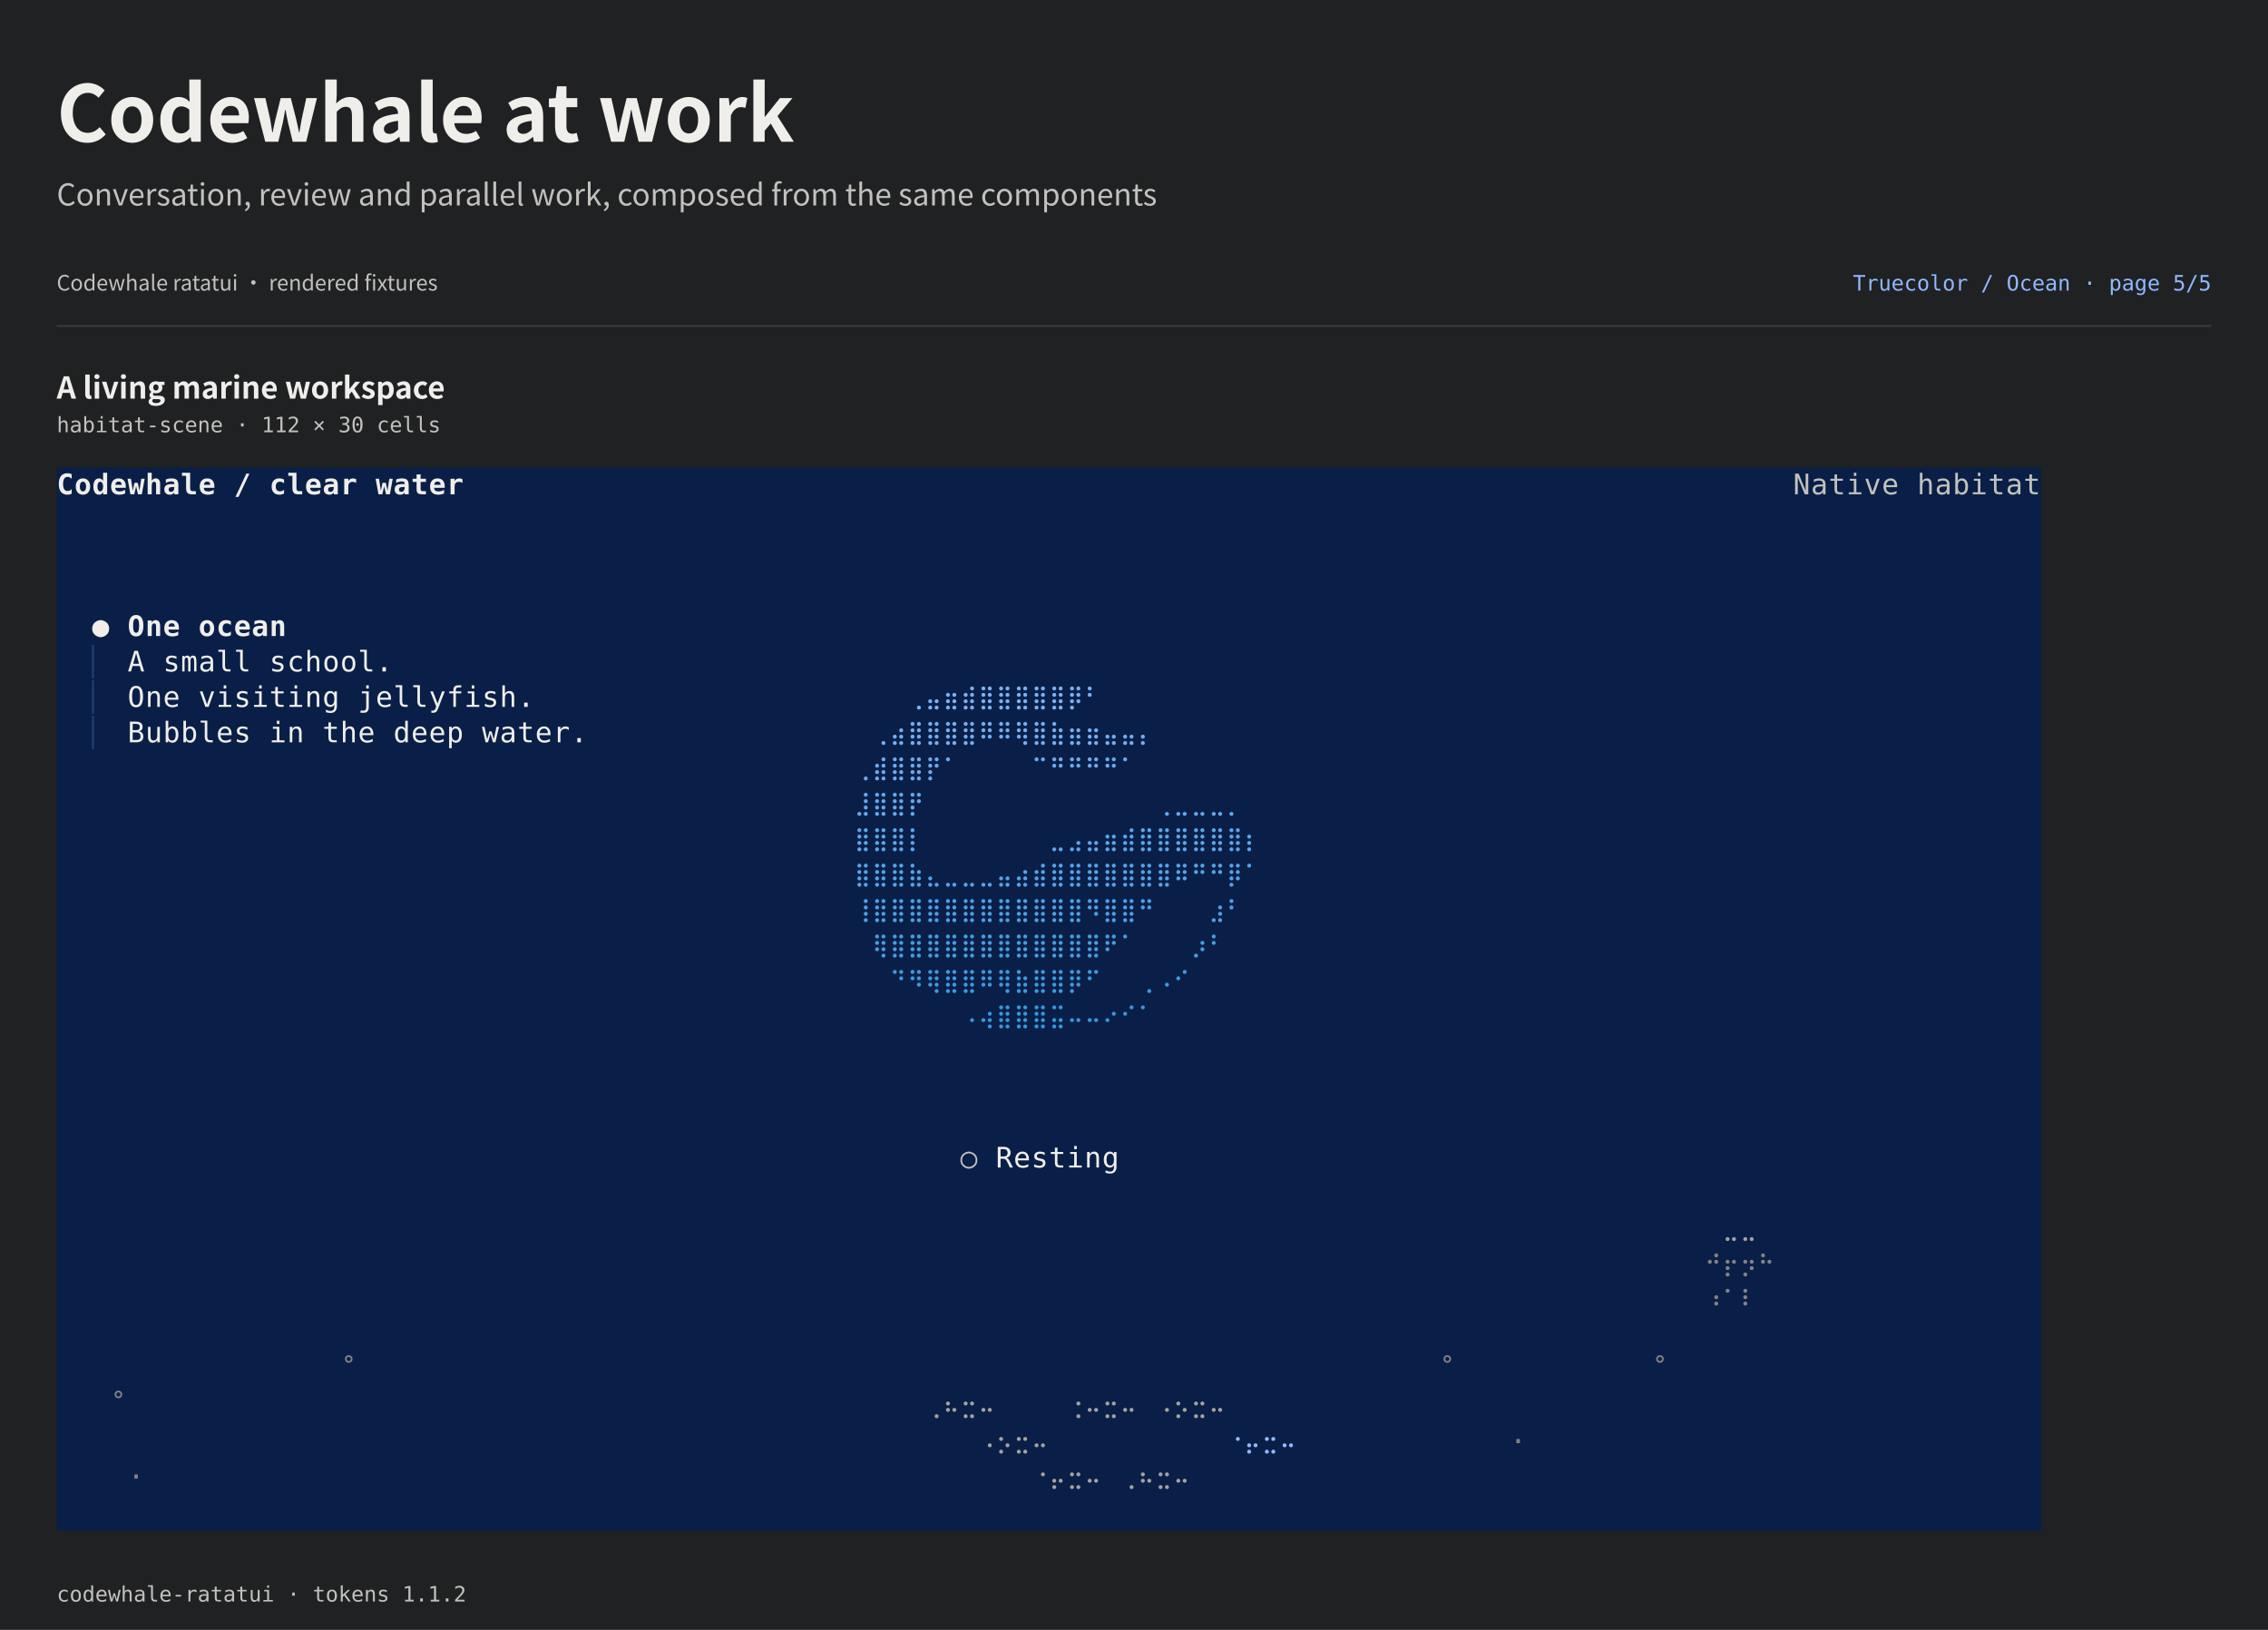
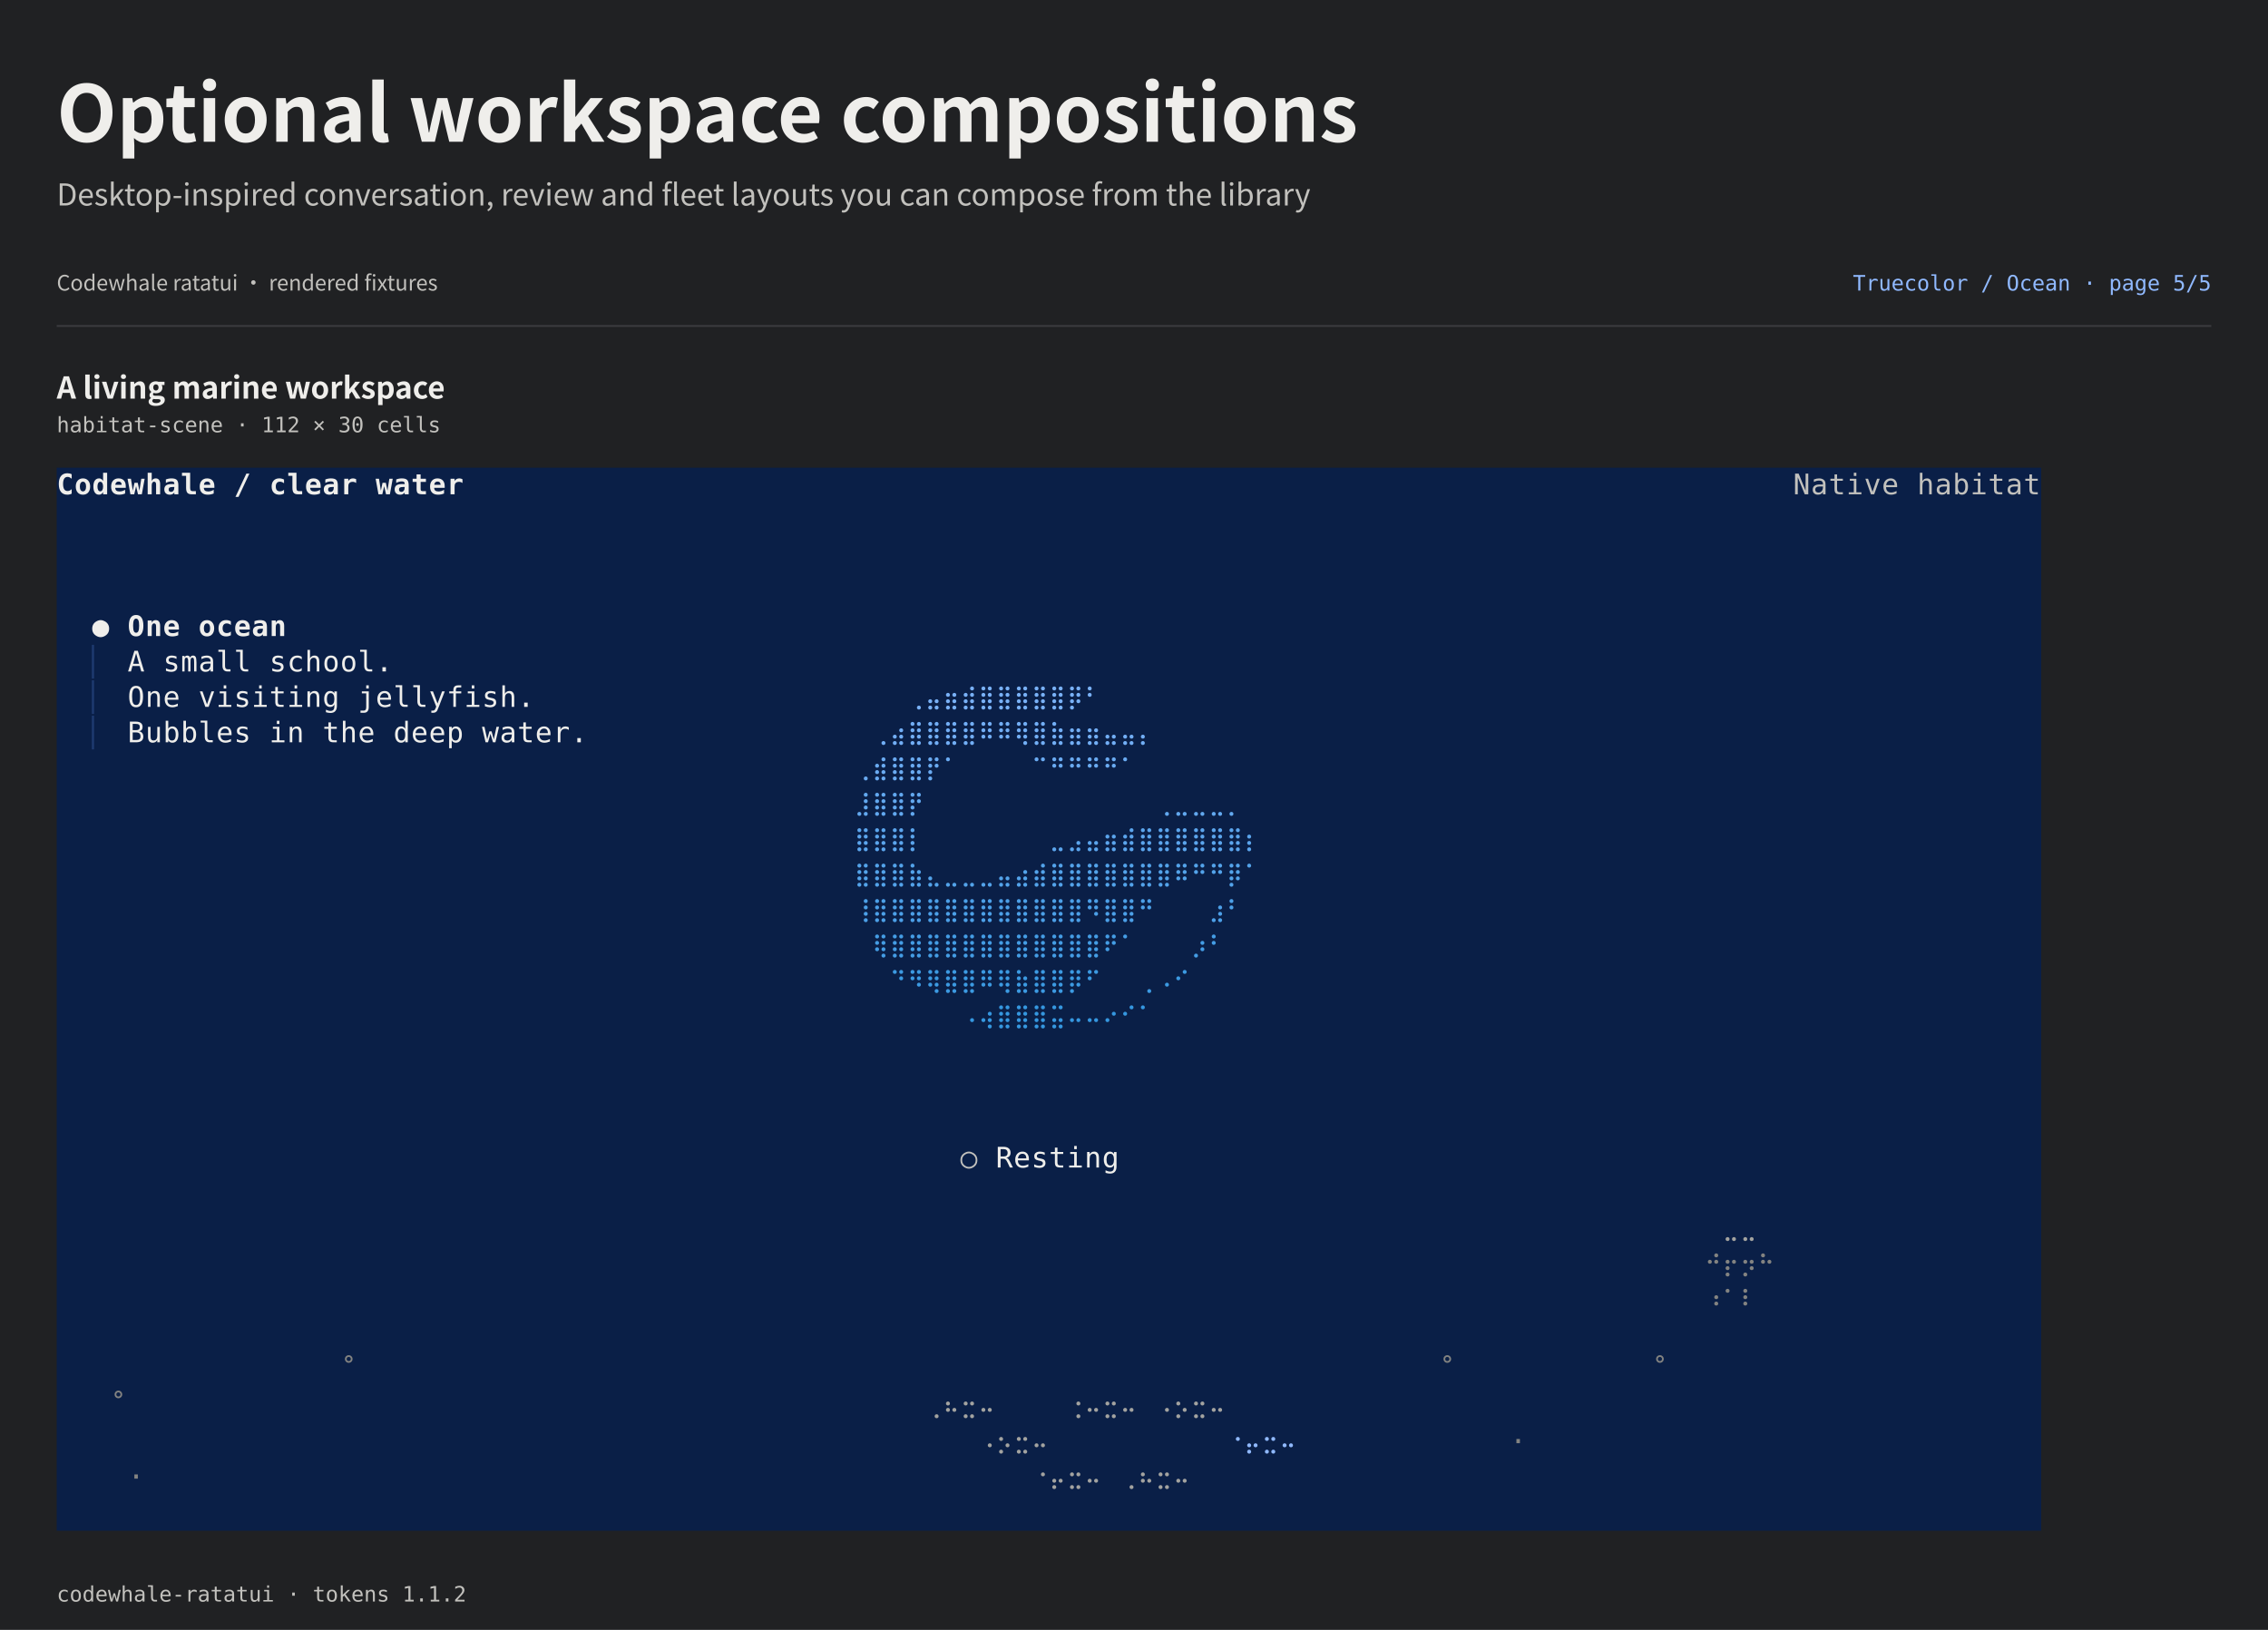
<svg xmlns="http://www.w3.org/2000/svg" width="1280" height="920" viewBox="0 0 1280 920" role="img" aria-labelledby="title desc">
  <rect width="100%" height="100%" fill="#202123" />
-   <text x="32" y="80" fill="#efeeeb" font-family="'Shannon Sans','PingFang SC','Hiragino Sans GB','Microsoft YaHei UI','Microsoft YaHei','Noto Sans CJK SC','Noto Sans SC','Source Han Sans SC',-apple-system,BlinkMacSystemFont,'Segoe UI',sans-serif" font-size="44" font-weight="600">Codewhale at work</text>
-   <text x="32" y="116" fill="#c2c1bd" font-family="'Shannon Sans','PingFang SC','Hiragino Sans GB','Microsoft YaHei UI','Microsoft YaHei','Noto Sans CJK SC','Noto Sans SC','Source Han Sans SC',-apple-system,BlinkMacSystemFont,'Segoe UI',sans-serif" font-size="17">Conversation, review and parallel work, composed from the same components</text>
+   <text x="32" y="80" fill="#efeeeb" font-family="'Shannon Sans','PingFang SC','Hiragino Sans GB','Microsoft YaHei UI','Microsoft YaHei','Noto Sans CJK SC','Noto Sans SC','Source Han Sans SC',-apple-system,BlinkMacSystemFont,'Segoe UI',sans-serif" font-size="44" font-weight="600">Optional workspace compositions</text>
+   <text x="32" y="116" fill="#c2c1bd" font-family="'Shannon Sans','PingFang SC','Hiragino Sans GB','Microsoft YaHei UI','Microsoft YaHei','Noto Sans CJK SC','Noto Sans SC','Source Han Sans SC',-apple-system,BlinkMacSystemFont,'Segoe UI',sans-serif" font-size="17">Desktop-inspired conversation, review and fleet layouts you can compose from the library</text>
  <text x="32" y="164" fill="#c2c1bd" font-family="'Shannon Sans','PingFang SC','Hiragino Sans GB','Microsoft YaHei UI','Microsoft YaHei','Noto Sans CJK SC','Noto Sans SC','Source Han Sans SC',-apple-system,BlinkMacSystemFont,'Segoe UI',sans-serif" font-size="12">Codewhale ratatui · rendered fixtures</text>
  <text x="1248" y="164" fill="#90b9ff" font-family="'DejaVu Sans Mono','Cascadia Mono','SFMono-Regular',Consolas,'Liberation Mono',monospace" font-size="12" text-anchor="end">Truecolor / Ocean · page 5/5</text>
  <path d="M32 184H1248" stroke="#3b3c3f" stroke-width="1" />
  <text x="32" y="904" fill="#c2c1bd" font-family="'DejaVu Sans Mono','Cascadia Mono','SFMono-Regular',Consolas,'Liberation Mono',monospace" font-size="12">codewhale-ratatui · tokens 1.1.2</text>
  <g data-entry="habitat-scene">
    <text x="32" y="225" fill="#efeeeb" font-family="'Shannon Sans','PingFang SC','Hiragino Sans GB','Microsoft YaHei UI','Microsoft YaHei','Noto Sans CJK SC','Noto Sans SC','Source Han Sans SC',-apple-system,BlinkMacSystemFont,'Segoe UI',sans-serif" font-size="17" font-weight="600">A living marine workspace</text>
    <text x="32" y="244" fill="#c2c1bd" font-family="'DejaVu Sans Mono','Cascadia Mono','SFMono-Regular',Consolas,'Liberation Mono',monospace" font-size="12">habitat-scene  ·  112 × 30 cells</text>
    <svg width="1120" height="600" viewBox="0 0 1120 600" role="img" x="32" y="264">
      <rect width="100%" height="100%" fill="#0a1f47" />
      <g font-family="'DejaVu Sans Mono','Cascadia Mono','SFMono-Regular',Consolas,'Liberation Mono',monospace" font-size="16" xml:space="preserve">
        <text x="0" y="15" fill="#efeeeb" textLength="10" lengthAdjust="spacingAndGlyphs" font-weight="700">C</text>
        <text x="10" y="15" fill="#efeeeb" textLength="10" lengthAdjust="spacingAndGlyphs" font-weight="700">o</text>
        <text x="20" y="15" fill="#efeeeb" textLength="10" lengthAdjust="spacingAndGlyphs" font-weight="700">d</text>
        <text x="30" y="15" fill="#efeeeb" textLength="10" lengthAdjust="spacingAndGlyphs" font-weight="700">e</text>
        <text x="40" y="15" fill="#efeeeb" textLength="10" lengthAdjust="spacingAndGlyphs" font-weight="700">w</text>
        <text x="50" y="15" fill="#efeeeb" textLength="10" lengthAdjust="spacingAndGlyphs" font-weight="700">h</text>
        <text x="60" y="15" fill="#efeeeb" textLength="10" lengthAdjust="spacingAndGlyphs" font-weight="700">a</text>
        <text x="70" y="15" fill="#efeeeb" textLength="10" lengthAdjust="spacingAndGlyphs" font-weight="700">l</text>
        <text x="80" y="15" fill="#efeeeb" textLength="10" lengthAdjust="spacingAndGlyphs" font-weight="700">e</text>
        <text x="100" y="15" fill="#efeeeb" textLength="10" lengthAdjust="spacingAndGlyphs" font-weight="700">/</text>
        <text x="120" y="15" fill="#efeeeb" textLength="10" lengthAdjust="spacingAndGlyphs" font-weight="700">c</text>
        <text x="130" y="15" fill="#efeeeb" textLength="10" lengthAdjust="spacingAndGlyphs" font-weight="700">l</text>
        <text x="140" y="15" fill="#efeeeb" textLength="10" lengthAdjust="spacingAndGlyphs" font-weight="700">e</text>
        <text x="150" y="15" fill="#efeeeb" textLength="10" lengthAdjust="spacingAndGlyphs" font-weight="700">a</text>
        <text x="160" y="15" fill="#efeeeb" textLength="10" lengthAdjust="spacingAndGlyphs" font-weight="700">r</text>
        <text x="180" y="15" fill="#efeeeb" textLength="10" lengthAdjust="spacingAndGlyphs" font-weight="700">w</text>
        <text x="190" y="15" fill="#efeeeb" textLength="10" lengthAdjust="spacingAndGlyphs" font-weight="700">a</text>
        <text x="200" y="15" fill="#efeeeb" textLength="10" lengthAdjust="spacingAndGlyphs" font-weight="700">t</text>
        <text x="210" y="15" fill="#efeeeb" textLength="10" lengthAdjust="spacingAndGlyphs" font-weight="700">e</text>
        <text x="220" y="15" fill="#efeeeb" textLength="10" lengthAdjust="spacingAndGlyphs" font-weight="700">r</text>
        <text x="980" y="15" fill="#c2c1bd" textLength="10" lengthAdjust="spacingAndGlyphs">N</text>
        <text x="990" y="15" fill="#c2c1bd" textLength="10" lengthAdjust="spacingAndGlyphs">a</text>
        <text x="1000" y="15" fill="#c2c1bd" textLength="10" lengthAdjust="spacingAndGlyphs">t</text>
        <text x="1010" y="15" fill="#c2c1bd" textLength="10" lengthAdjust="spacingAndGlyphs">i</text>
        <text x="1020" y="15" fill="#c2c1bd" textLength="10" lengthAdjust="spacingAndGlyphs">v</text>
        <text x="1030" y="15" fill="#c2c1bd" textLength="10" lengthAdjust="spacingAndGlyphs">e</text>
        <text x="1050" y="15" fill="#c2c1bd" textLength="10" lengthAdjust="spacingAndGlyphs">h</text>
        <text x="1060" y="15" fill="#c2c1bd" textLength="10" lengthAdjust="spacingAndGlyphs">a</text>
        <text x="1070" y="15" fill="#c2c1bd" textLength="10" lengthAdjust="spacingAndGlyphs">b</text>
        <text x="1080" y="15" fill="#c2c1bd" textLength="10" lengthAdjust="spacingAndGlyphs">i</text>
        <text x="1090" y="15" fill="#c2c1bd" textLength="10" lengthAdjust="spacingAndGlyphs">t</text>
        <text x="1100" y="15" fill="#c2c1bd" textLength="10" lengthAdjust="spacingAndGlyphs">a</text>
        <text x="1110" y="15" fill="#c2c1bd" textLength="10" lengthAdjust="spacingAndGlyphs">t</text>
        <text x="20" y="95" fill="#efeeeb" textLength="10" lengthAdjust="spacingAndGlyphs">●</text>
        <text x="40" y="95" fill="#efeeeb" textLength="10" lengthAdjust="spacingAndGlyphs" font-weight="700">O</text>
        <text x="50" y="95" fill="#efeeeb" textLength="10" lengthAdjust="spacingAndGlyphs" font-weight="700">n</text>
        <text x="60" y="95" fill="#efeeeb" textLength="10" lengthAdjust="spacingAndGlyphs" font-weight="700">e</text>
        <text x="80" y="95" fill="#efeeeb" textLength="10" lengthAdjust="spacingAndGlyphs" font-weight="700">o</text>
        <text x="90" y="95" fill="#efeeeb" textLength="10" lengthAdjust="spacingAndGlyphs" font-weight="700">c</text>
        <text x="100" y="95" fill="#efeeeb" textLength="10" lengthAdjust="spacingAndGlyphs" font-weight="700">e</text>
        <text x="110" y="95" fill="#efeeeb" textLength="10" lengthAdjust="spacingAndGlyphs" font-weight="700">a</text>
        <text x="120" y="95" fill="#efeeeb" textLength="10" lengthAdjust="spacingAndGlyphs" font-weight="700">n</text>
        <text x="20" y="115" fill="#1e3a70" textLength="10" lengthAdjust="spacingAndGlyphs">▏</text>
        <text x="40" y="115" fill="#efeeeb" textLength="10" lengthAdjust="spacingAndGlyphs">A</text>
        <text x="60" y="115" fill="#efeeeb" textLength="10" lengthAdjust="spacingAndGlyphs">s</text>
        <text x="70" y="115" fill="#efeeeb" textLength="10" lengthAdjust="spacingAndGlyphs">m</text>
        <text x="80" y="115" fill="#efeeeb" textLength="10" lengthAdjust="spacingAndGlyphs">a</text>
        <text x="90" y="115" fill="#efeeeb" textLength="10" lengthAdjust="spacingAndGlyphs">l</text>
        <text x="100" y="115" fill="#efeeeb" textLength="10" lengthAdjust="spacingAndGlyphs">l</text>
        <text x="120" y="115" fill="#efeeeb" textLength="10" lengthAdjust="spacingAndGlyphs">s</text>
        <text x="130" y="115" fill="#efeeeb" textLength="10" lengthAdjust="spacingAndGlyphs">c</text>
        <text x="140" y="115" fill="#efeeeb" textLength="10" lengthAdjust="spacingAndGlyphs">h</text>
        <text x="150" y="115" fill="#efeeeb" textLength="10" lengthAdjust="spacingAndGlyphs">o</text>
        <text x="160" y="115" fill="#efeeeb" textLength="10" lengthAdjust="spacingAndGlyphs">o</text>
        <text x="170" y="115" fill="#efeeeb" textLength="10" lengthAdjust="spacingAndGlyphs">l</text>
        <text x="180" y="115" fill="#efeeeb" textLength="10" lengthAdjust="spacingAndGlyphs">.</text>
        <text x="20" y="135" fill="#1e3a70" textLength="10" lengthAdjust="spacingAndGlyphs">▏</text>
        <text x="40" y="135" fill="#efeeeb" textLength="10" lengthAdjust="spacingAndGlyphs">O</text>
        <text x="50" y="135" fill="#efeeeb" textLength="10" lengthAdjust="spacingAndGlyphs">n</text>
        <text x="60" y="135" fill="#efeeeb" textLength="10" lengthAdjust="spacingAndGlyphs">e</text>
        <text x="80" y="135" fill="#efeeeb" textLength="10" lengthAdjust="spacingAndGlyphs">v</text>
        <text x="90" y="135" fill="#efeeeb" textLength="10" lengthAdjust="spacingAndGlyphs">i</text>
        <text x="100" y="135" fill="#efeeeb" textLength="10" lengthAdjust="spacingAndGlyphs">s</text>
        <text x="110" y="135" fill="#efeeeb" textLength="10" lengthAdjust="spacingAndGlyphs">i</text>
        <text x="120" y="135" fill="#efeeeb" textLength="10" lengthAdjust="spacingAndGlyphs">t</text>
        <text x="130" y="135" fill="#efeeeb" textLength="10" lengthAdjust="spacingAndGlyphs">i</text>
        <text x="140" y="135" fill="#efeeeb" textLength="10" lengthAdjust="spacingAndGlyphs">n</text>
        <text x="150" y="135" fill="#efeeeb" textLength="10" lengthAdjust="spacingAndGlyphs">g</text>
        <text x="170" y="135" fill="#efeeeb" textLength="10" lengthAdjust="spacingAndGlyphs">j</text>
        <text x="180" y="135" fill="#efeeeb" textLength="10" lengthAdjust="spacingAndGlyphs">e</text>
        <text x="190" y="135" fill="#efeeeb" textLength="10" lengthAdjust="spacingAndGlyphs">l</text>
        <text x="200" y="135" fill="#efeeeb" textLength="10" lengthAdjust="spacingAndGlyphs">l</text>
        <text x="210" y="135" fill="#efeeeb" textLength="10" lengthAdjust="spacingAndGlyphs">y</text>
        <text x="220" y="135" fill="#efeeeb" textLength="10" lengthAdjust="spacingAndGlyphs">f</text>
        <text x="230" y="135" fill="#efeeeb" textLength="10" lengthAdjust="spacingAndGlyphs">i</text>
        <text x="240" y="135" fill="#efeeeb" textLength="10" lengthAdjust="spacingAndGlyphs">s</text>
        <text x="250" y="135" fill="#efeeeb" textLength="10" lengthAdjust="spacingAndGlyphs">h</text>
        <text x="260" y="135" fill="#efeeeb" textLength="10" lengthAdjust="spacingAndGlyphs">.</text>
        <text x="480" y="135" fill="#79b1f7" textLength="10" lengthAdjust="spacingAndGlyphs">⢀</text>
        <text x="490" y="135" fill="#79b1f7" textLength="10" lengthAdjust="spacingAndGlyphs">⣤</text>
        <text x="500" y="135" fill="#79b1f7" textLength="10" lengthAdjust="spacingAndGlyphs">⣶</text>
        <text x="510" y="135" fill="#79b1f7" textLength="10" lengthAdjust="spacingAndGlyphs">⣾</text>
        <text x="520" y="135" fill="#79b1f7" textLength="10" lengthAdjust="spacingAndGlyphs">⣿</text>
        <text x="530" y="135" fill="#79b1f7" textLength="10" lengthAdjust="spacingAndGlyphs">⣿</text>
        <text x="540" y="135" fill="#79b1f7" textLength="10" lengthAdjust="spacingAndGlyphs">⣿</text>
        <text x="550" y="135" fill="#79b1f7" textLength="10" lengthAdjust="spacingAndGlyphs">⣿</text>
        <text x="560" y="135" fill="#79b1f7" textLength="10" lengthAdjust="spacingAndGlyphs">⣿</text>
        <text x="570" y="135" fill="#79b1f7" textLength="10" lengthAdjust="spacingAndGlyphs">⡿</text>
        <text x="580" y="135" fill="#79b1f7" textLength="10" lengthAdjust="spacingAndGlyphs">⠃</text>
        <text x="20" y="155" fill="#1e3a70" textLength="10" lengthAdjust="spacingAndGlyphs">▏</text>
        <text x="40" y="155" fill="#efeeeb" textLength="10" lengthAdjust="spacingAndGlyphs">B</text>
        <text x="50" y="155" fill="#efeeeb" textLength="10" lengthAdjust="spacingAndGlyphs">u</text>
        <text x="60" y="155" fill="#efeeeb" textLength="10" lengthAdjust="spacingAndGlyphs">b</text>
        <text x="70" y="155" fill="#efeeeb" textLength="10" lengthAdjust="spacingAndGlyphs">b</text>
        <text x="80" y="155" fill="#efeeeb" textLength="10" lengthAdjust="spacingAndGlyphs">l</text>
        <text x="90" y="155" fill="#efeeeb" textLength="10" lengthAdjust="spacingAndGlyphs">e</text>
        <text x="100" y="155" fill="#efeeeb" textLength="10" lengthAdjust="spacingAndGlyphs">s</text>
        <text x="120" y="155" fill="#efeeeb" textLength="10" lengthAdjust="spacingAndGlyphs">i</text>
        <text x="130" y="155" fill="#efeeeb" textLength="10" lengthAdjust="spacingAndGlyphs">n</text>
        <text x="150" y="155" fill="#efeeeb" textLength="10" lengthAdjust="spacingAndGlyphs">t</text>
        <text x="160" y="155" fill="#efeeeb" textLength="10" lengthAdjust="spacingAndGlyphs">h</text>
        <text x="170" y="155" fill="#efeeeb" textLength="10" lengthAdjust="spacingAndGlyphs">e</text>
        <text x="190" y="155" fill="#efeeeb" textLength="10" lengthAdjust="spacingAndGlyphs">d</text>
        <text x="200" y="155" fill="#efeeeb" textLength="10" lengthAdjust="spacingAndGlyphs">e</text>
        <text x="210" y="155" fill="#efeeeb" textLength="10" lengthAdjust="spacingAndGlyphs">e</text>
        <text x="220" y="155" fill="#efeeeb" textLength="10" lengthAdjust="spacingAndGlyphs">p</text>
        <text x="240" y="155" fill="#efeeeb" textLength="10" lengthAdjust="spacingAndGlyphs">w</text>
        <text x="250" y="155" fill="#efeeeb" textLength="10" lengthAdjust="spacingAndGlyphs">a</text>
        <text x="260" y="155" fill="#efeeeb" textLength="10" lengthAdjust="spacingAndGlyphs">t</text>
        <text x="270" y="155" fill="#efeeeb" textLength="10" lengthAdjust="spacingAndGlyphs">e</text>
        <text x="280" y="155" fill="#efeeeb" textLength="10" lengthAdjust="spacingAndGlyphs">r</text>
        <text x="290" y="155" fill="#efeeeb" textLength="10" lengthAdjust="spacingAndGlyphs">.</text>
        <text x="460" y="155" fill="#72aef5" textLength="10" lengthAdjust="spacingAndGlyphs">⢀</text>
        <text x="470" y="155" fill="#72aef5" textLength="10" lengthAdjust="spacingAndGlyphs">⣴</text>
        <text x="480" y="155" fill="#72aef5" textLength="10" lengthAdjust="spacingAndGlyphs">⣿</text>
        <text x="490" y="155" fill="#72aef5" textLength="10" lengthAdjust="spacingAndGlyphs">⣿</text>
        <text x="500" y="155" fill="#72aef5" textLength="10" lengthAdjust="spacingAndGlyphs">⣿</text>
        <text x="510" y="155" fill="#72aef5" textLength="10" lengthAdjust="spacingAndGlyphs">⣿</text>
        <text x="520" y="155" fill="#72aef5" textLength="10" lengthAdjust="spacingAndGlyphs">⠿</text>
        <text x="530" y="155" fill="#72aef5" textLength="10" lengthAdjust="spacingAndGlyphs">⠿</text>
        <text x="540" y="155" fill="#72aef5" textLength="10" lengthAdjust="spacingAndGlyphs">⢿</text>
        <text x="550" y="155" fill="#72aef5" textLength="10" lengthAdjust="spacingAndGlyphs">⣿</text>
        <text x="560" y="155" fill="#72aef5" textLength="10" lengthAdjust="spacingAndGlyphs">⣷</text>
        <text x="570" y="155" fill="#72aef5" textLength="10" lengthAdjust="spacingAndGlyphs">⣶</text>
        <text x="580" y="155" fill="#72aef5" textLength="10" lengthAdjust="spacingAndGlyphs">⣶</text>
        <text x="590" y="155" fill="#72aef5" textLength="10" lengthAdjust="spacingAndGlyphs">⣤</text>
        <text x="600" y="155" fill="#72aef5" textLength="10" lengthAdjust="spacingAndGlyphs">⣤</text>
        <text x="610" y="155" fill="#72aef5" textLength="10" lengthAdjust="spacingAndGlyphs">⡄</text>
        <text x="450" y="175" fill="#6aabf2" textLength="10" lengthAdjust="spacingAndGlyphs">⢀</text>
        <text x="460" y="175" fill="#6aabf2" textLength="10" lengthAdjust="spacingAndGlyphs">⣾</text>
        <text x="470" y="175" fill="#6aabf2" textLength="10" lengthAdjust="spacingAndGlyphs">⣿</text>
        <text x="480" y="175" fill="#6aabf2" textLength="10" lengthAdjust="spacingAndGlyphs">⣿</text>
        <text x="490" y="175" fill="#6aabf2" textLength="10" lengthAdjust="spacingAndGlyphs">⡟</text>
        <text x="500" y="175" fill="#6aabf2" textLength="10" lengthAdjust="spacingAndGlyphs">⠁</text>
        <text x="550" y="175" fill="#6aabf2" textLength="10" lengthAdjust="spacingAndGlyphs">⠉</text>
        <text x="560" y="175" fill="#6aabf2" textLength="10" lengthAdjust="spacingAndGlyphs">⠛</text>
        <text x="570" y="175" fill="#6aabf2" textLength="10" lengthAdjust="spacingAndGlyphs">⠛</text>
        <text x="580" y="175" fill="#6aabf2" textLength="10" lengthAdjust="spacingAndGlyphs">⠛</text>
        <text x="590" y="175" fill="#6aabf2" textLength="10" lengthAdjust="spacingAndGlyphs">⠛</text>
        <text x="600" y="175" fill="#6aabf2" textLength="10" lengthAdjust="spacingAndGlyphs">⠁</text>
        <text x="450" y="195" fill="#62a8ef" textLength="10" lengthAdjust="spacingAndGlyphs">⣸</text>
        <text x="460" y="195" fill="#62a8ef" textLength="10" lengthAdjust="spacingAndGlyphs">⣿</text>
        <text x="470" y="195" fill="#62a8ef" textLength="10" lengthAdjust="spacingAndGlyphs">⣿</text>
        <text x="480" y="195" fill="#62a8ef" textLength="10" lengthAdjust="spacingAndGlyphs">⡟</text>
        <text x="620" y="195" fill="#62a8ef" textLength="10" lengthAdjust="spacingAndGlyphs">⢀</text>
        <text x="630" y="195" fill="#62a8ef" textLength="10" lengthAdjust="spacingAndGlyphs">⣀</text>
        <text x="640" y="195" fill="#62a8ef" textLength="10" lengthAdjust="spacingAndGlyphs">⣀</text>
        <text x="650" y="195" fill="#62a8ef" textLength="10" lengthAdjust="spacingAndGlyphs">⣀</text>
        <text x="660" y="195" fill="#62a8ef" textLength="10" lengthAdjust="spacingAndGlyphs">⡀</text>
        <text x="450" y="215" fill="#5ba5ed" textLength="10" lengthAdjust="spacingAndGlyphs">⣿</text>
        <text x="460" y="215" fill="#5ba5ed" textLength="10" lengthAdjust="spacingAndGlyphs">⣿</text>
        <text x="470" y="215" fill="#5ba5ed" textLength="10" lengthAdjust="spacingAndGlyphs">⣿</text>
        <text x="480" y="215" fill="#5ba5ed" textLength="10" lengthAdjust="spacingAndGlyphs">⡇</text>
        <text x="560" y="215" fill="#5ba5ed" textLength="10" lengthAdjust="spacingAndGlyphs">⣀</text>
        <text x="570" y="215" fill="#5ba5ed" textLength="10" lengthAdjust="spacingAndGlyphs">⣠</text>
        <text x="580" y="215" fill="#5ba5ed" textLength="10" lengthAdjust="spacingAndGlyphs">⣤</text>
        <text x="590" y="215" fill="#5ba5ed" textLength="10" lengthAdjust="spacingAndGlyphs">⣶</text>
        <text x="600" y="215" fill="#5ba5ed" textLength="10" lengthAdjust="spacingAndGlyphs">⣾</text>
        <text x="610" y="215" fill="#5ba5ed" textLength="10" lengthAdjust="spacingAndGlyphs">⣿</text>
        <text x="620" y="215" fill="#5ba5ed" textLength="10" lengthAdjust="spacingAndGlyphs">⣿</text>
        <text x="630" y="215" fill="#5ba5ed" textLength="10" lengthAdjust="spacingAndGlyphs">⣿</text>
        <text x="640" y="215" fill="#5ba5ed" textLength="10" lengthAdjust="spacingAndGlyphs">⣿</text>
        <text x="650" y="215" fill="#5ba5ed" textLength="10" lengthAdjust="spacingAndGlyphs">⣿</text>
        <text x="660" y="215" fill="#5ba5ed" textLength="10" lengthAdjust="spacingAndGlyphs">⣿</text>
        <text x="670" y="215" fill="#5ba5ed" textLength="10" lengthAdjust="spacingAndGlyphs">⡆</text>
        <text x="450" y="235" fill="#53a3ea" textLength="10" lengthAdjust="spacingAndGlyphs">⣿</text>
        <text x="460" y="235" fill="#53a3ea" textLength="10" lengthAdjust="spacingAndGlyphs">⣿</text>
        <text x="470" y="235" fill="#53a3ea" textLength="10" lengthAdjust="spacingAndGlyphs">⣿</text>
        <text x="480" y="235" fill="#53a3ea" textLength="10" lengthAdjust="spacingAndGlyphs">⣷</text>
        <text x="490" y="235" fill="#53a3ea" textLength="10" lengthAdjust="spacingAndGlyphs">⣄</text>
        <text x="500" y="235" fill="#53a3ea" textLength="10" lengthAdjust="spacingAndGlyphs">⣀</text>
        <text x="510" y="235" fill="#53a3ea" textLength="10" lengthAdjust="spacingAndGlyphs">⣀</text>
        <text x="520" y="235" fill="#53a3ea" textLength="10" lengthAdjust="spacingAndGlyphs">⣀</text>
        <text x="530" y="235" fill="#53a3ea" textLength="10" lengthAdjust="spacingAndGlyphs">⣤</text>
        <text x="540" y="235" fill="#53a3ea" textLength="10" lengthAdjust="spacingAndGlyphs">⣴</text>
        <text x="550" y="235" fill="#53a3ea" textLength="10" lengthAdjust="spacingAndGlyphs">⣾</text>
        <text x="560" y="235" fill="#53a3ea" textLength="10" lengthAdjust="spacingAndGlyphs">⣿</text>
        <text x="570" y="235" fill="#53a3ea" textLength="10" lengthAdjust="spacingAndGlyphs">⣿</text>
        <text x="580" y="235" fill="#53a3ea" textLength="10" lengthAdjust="spacingAndGlyphs">⣿</text>
        <text x="590" y="235" fill="#53a3ea" textLength="10" lengthAdjust="spacingAndGlyphs">⣿</text>
        <text x="600" y="235" fill="#53a3ea" textLength="10" lengthAdjust="spacingAndGlyphs">⣿</text>
        <text x="610" y="235" fill="#53a3ea" textLength="10" lengthAdjust="spacingAndGlyphs">⣿</text>
        <text x="620" y="235" fill="#53a3ea" textLength="10" lengthAdjust="spacingAndGlyphs">⣿</text>
        <text x="630" y="235" fill="#53a3ea" textLength="10" lengthAdjust="spacingAndGlyphs">⠿</text>
        <text x="640" y="235" fill="#53a3ea" textLength="10" lengthAdjust="spacingAndGlyphs">⠛</text>
        <text x="650" y="235" fill="#53a3ea" textLength="10" lengthAdjust="spacingAndGlyphs">⠛</text>
        <text x="660" y="235" fill="#53a3ea" textLength="10" lengthAdjust="spacingAndGlyphs">⡿</text>
        <text x="670" y="235" fill="#53a3ea" textLength="10" lengthAdjust="spacingAndGlyphs">⠁</text>
        <text x="450" y="255" fill="#4ca0e8" textLength="10" lengthAdjust="spacingAndGlyphs">⢸</text>
        <text x="460" y="255" fill="#4ca0e8" textLength="10" lengthAdjust="spacingAndGlyphs">⣿</text>
        <text x="470" y="255" fill="#4ca0e8" textLength="10" lengthAdjust="spacingAndGlyphs">⣿</text>
        <text x="480" y="255" fill="#4ca0e8" textLength="10" lengthAdjust="spacingAndGlyphs">⣿</text>
        <text x="490" y="255" fill="#4ca0e8" textLength="10" lengthAdjust="spacingAndGlyphs">⣿</text>
        <text x="500" y="255" fill="#4ca0e8" textLength="10" lengthAdjust="spacingAndGlyphs">⣿</text>
        <text x="510" y="255" fill="#4ca0e8" textLength="10" lengthAdjust="spacingAndGlyphs">⣿</text>
        <text x="520" y="255" fill="#4ca0e8" textLength="10" lengthAdjust="spacingAndGlyphs">⣿</text>
        <text x="530" y="255" fill="#4ca0e8" textLength="10" lengthAdjust="spacingAndGlyphs">⣿</text>
        <text x="540" y="255" fill="#4ca0e8" textLength="10" lengthAdjust="spacingAndGlyphs">⣿</text>
        <text x="550" y="255" fill="#4ca0e8" textLength="10" lengthAdjust="spacingAndGlyphs">⣿</text>
        <text x="560" y="255" fill="#4ca0e8" textLength="10" lengthAdjust="spacingAndGlyphs">⣿</text>
        <text x="570" y="255" fill="#4ca0e8" textLength="10" lengthAdjust="spacingAndGlyphs">⣿</text>
        <text x="580" y="255" fill="#4ca0e8" textLength="10" lengthAdjust="spacingAndGlyphs">⠻</text>
        <text x="590" y="255" fill="#4ca0e8" textLength="10" lengthAdjust="spacingAndGlyphs">⣿</text>
        <text x="600" y="255" fill="#4ca0e8" textLength="10" lengthAdjust="spacingAndGlyphs">⣿</text>
        <text x="610" y="255" fill="#4ca0e8" textLength="10" lengthAdjust="spacingAndGlyphs">⠛</text>
        <text x="650" y="255" fill="#4ca0e8" textLength="10" lengthAdjust="spacingAndGlyphs">⣰</text>
        <text x="660" y="255" fill="#4ca0e8" textLength="10" lengthAdjust="spacingAndGlyphs">⠃</text>
        <text x="460" y="275" fill="#449de5" textLength="10" lengthAdjust="spacingAndGlyphs">⢿</text>
        <text x="470" y="275" fill="#449de5" textLength="10" lengthAdjust="spacingAndGlyphs">⣿</text>
        <text x="480" y="275" fill="#449de5" textLength="10" lengthAdjust="spacingAndGlyphs">⣿</text>
        <text x="490" y="275" fill="#449de5" textLength="10" lengthAdjust="spacingAndGlyphs">⣿</text>
        <text x="500" y="275" fill="#449de5" textLength="10" lengthAdjust="spacingAndGlyphs">⣿</text>
        <text x="510" y="275" fill="#449de5" textLength="10" lengthAdjust="spacingAndGlyphs">⣿</text>
        <text x="520" y="275" fill="#449de5" textLength="10" lengthAdjust="spacingAndGlyphs">⣿</text>
        <text x="530" y="275" fill="#449de5" textLength="10" lengthAdjust="spacingAndGlyphs">⣿</text>
        <text x="540" y="275" fill="#449de5" textLength="10" lengthAdjust="spacingAndGlyphs">⣿</text>
        <text x="550" y="275" fill="#449de5" textLength="10" lengthAdjust="spacingAndGlyphs">⣿</text>
        <text x="560" y="275" fill="#449de5" textLength="10" lengthAdjust="spacingAndGlyphs">⣿</text>
        <text x="570" y="275" fill="#449de5" textLength="10" lengthAdjust="spacingAndGlyphs">⣿</text>
        <text x="580" y="275" fill="#449de5" textLength="10" lengthAdjust="spacingAndGlyphs">⣿</text>
        <text x="590" y="275" fill="#449de5" textLength="10" lengthAdjust="spacingAndGlyphs">⠟</text>
        <text x="600" y="275" fill="#449de5" textLength="10" lengthAdjust="spacingAndGlyphs">⠁</text>
        <text x="640" y="275" fill="#449de5" textLength="10" lengthAdjust="spacingAndGlyphs">⡰</text>
        <text x="650" y="275" fill="#449de5" textLength="10" lengthAdjust="spacingAndGlyphs">⠃</text>
        <text x="470" y="295" fill="#3c9ae2" textLength="10" lengthAdjust="spacingAndGlyphs">⠙</text>
        <text x="480" y="295" fill="#3c9ae2" textLength="10" lengthAdjust="spacingAndGlyphs">⠻</text>
        <text x="490" y="295" fill="#3c9ae2" textLength="10" lengthAdjust="spacingAndGlyphs">⢿</text>
        <text x="500" y="295" fill="#3c9ae2" textLength="10" lengthAdjust="spacingAndGlyphs">⣿</text>
        <text x="510" y="295" fill="#3c9ae2" textLength="10" lengthAdjust="spacingAndGlyphs">⣿</text>
        <text x="520" y="295" fill="#3c9ae2" textLength="10" lengthAdjust="spacingAndGlyphs">⠿</text>
        <text x="530" y="295" fill="#3c9ae2" textLength="10" lengthAdjust="spacingAndGlyphs">⢿</text>
        <text x="540" y="295" fill="#3c9ae2" textLength="10" lengthAdjust="spacingAndGlyphs">⣷</text>
        <text x="550" y="295" fill="#3c9ae2" textLength="10" lengthAdjust="spacingAndGlyphs">⣿</text>
        <text x="560" y="295" fill="#3c9ae2" textLength="10" lengthAdjust="spacingAndGlyphs">⣿</text>
        <text x="570" y="295" fill="#3c9ae2" textLength="10" lengthAdjust="spacingAndGlyphs">⡿</text>
        <text x="580" y="295" fill="#3c9ae2" textLength="10" lengthAdjust="spacingAndGlyphs">⠋</text>
        <text x="610" y="295" fill="#3c9ae2" textLength="10" lengthAdjust="spacingAndGlyphs">⢀</text>
        <text x="620" y="295" fill="#3c9ae2" textLength="10" lengthAdjust="spacingAndGlyphs">⠠</text>
        <text x="630" y="295" fill="#3c9ae2" textLength="10" lengthAdjust="spacingAndGlyphs">⠊</text>
        <text x="510" y="315" fill="#3597e0" textLength="10" lengthAdjust="spacingAndGlyphs">⠠</text>
        <text x="520" y="315" fill="#3597e0" textLength="10" lengthAdjust="spacingAndGlyphs">⢴</text>
        <text x="530" y="315" fill="#3597e0" textLength="10" lengthAdjust="spacingAndGlyphs">⣿</text>
        <text x="540" y="315" fill="#3597e0" textLength="10" lengthAdjust="spacingAndGlyphs">⣿</text>
        <text x="550" y="315" fill="#3597e0" textLength="10" lengthAdjust="spacingAndGlyphs">⣿</text>
        <text x="560" y="315" fill="#3597e0" textLength="10" lengthAdjust="spacingAndGlyphs">⣭</text>
        <text x="570" y="315" fill="#3597e0" textLength="10" lengthAdjust="spacingAndGlyphs">⠤</text>
        <text x="580" y="315" fill="#3597e0" textLength="10" lengthAdjust="spacingAndGlyphs">⠤</text>
        <text x="590" y="315" fill="#3597e0" textLength="10" lengthAdjust="spacingAndGlyphs">⠔</text>
        <text x="600" y="315" fill="#3597e0" textLength="10" lengthAdjust="spacingAndGlyphs">⠊</text>
        <text x="610" y="315" fill="#3597e0" textLength="10" lengthAdjust="spacingAndGlyphs">⠁</text>
        <text x="510" y="395" fill="#c2c1bd" textLength="10" lengthAdjust="spacingAndGlyphs">○</text>
        <text x="530" y="395" fill="#efeeeb" textLength="10" lengthAdjust="spacingAndGlyphs">R</text>
        <text x="540" y="395" fill="#efeeeb" textLength="10" lengthAdjust="spacingAndGlyphs">e</text>
        <text x="550" y="395" fill="#efeeeb" textLength="10" lengthAdjust="spacingAndGlyphs">s</text>
        <text x="560" y="395" fill="#efeeeb" textLength="10" lengthAdjust="spacingAndGlyphs">t</text>
        <text x="570" y="395" fill="#efeeeb" textLength="10" lengthAdjust="spacingAndGlyphs">i</text>
        <text x="580" y="395" fill="#efeeeb" textLength="10" lengthAdjust="spacingAndGlyphs">n</text>
        <text x="590" y="395" fill="#efeeeb" textLength="10" lengthAdjust="spacingAndGlyphs">g</text>
        <text x="940" y="435" fill="#a3a3a0" textLength="10" lengthAdjust="spacingAndGlyphs">⣀</text>
        <text x="950" y="435" fill="#a3a3a0" textLength="10" lengthAdjust="spacingAndGlyphs">⣀</text>
        <text x="930" y="455" fill="#838381" textLength="10" lengthAdjust="spacingAndGlyphs">⠚</text>
        <text x="940" y="455" fill="#838381" textLength="10" lengthAdjust="spacingAndGlyphs">⡖</text>
        <text x="950" y="455" fill="#838381" textLength="10" lengthAdjust="spacingAndGlyphs">⡲</text>
        <text x="960" y="455" fill="#838381" textLength="10" lengthAdjust="spacingAndGlyphs">⠓</text>
        <text x="930" y="475" fill="#838381" textLength="10" lengthAdjust="spacingAndGlyphs">⠰</text>
        <text x="940" y="475" fill="#838381" textLength="10" lengthAdjust="spacingAndGlyphs">⠁</text>
        <text x="950" y="475" fill="#838381" textLength="10" lengthAdjust="spacingAndGlyphs">⠇</text>
        <text x="160" y="515" fill="#838381" textLength="10" lengthAdjust="spacingAndGlyphs">˚</text>
        <text x="780" y="515" fill="#838381" textLength="10" lengthAdjust="spacingAndGlyphs">˚</text>
        <text x="900" y="515" fill="#838381" textLength="10" lengthAdjust="spacingAndGlyphs">˚</text>
        <text x="30" y="535" fill="#838381" textLength="10" lengthAdjust="spacingAndGlyphs">˚</text>
        <text x="490" y="535" fill="#a3a3a0" textLength="10" lengthAdjust="spacingAndGlyphs">⢀</text>
        <text x="500" y="535" fill="#a3a3a0" textLength="10" lengthAdjust="spacingAndGlyphs">⠦</text>
        <text x="510" y="535" fill="#a3a3a0" textLength="10" lengthAdjust="spacingAndGlyphs">⣒</text>
        <text x="520" y="535" fill="#a3a3a0" textLength="10" lengthAdjust="spacingAndGlyphs">⠤</text>
        <text x="570" y="535" fill="#a3a3a0" textLength="10" lengthAdjust="spacingAndGlyphs">⢐</text>
        <text x="580" y="535" fill="#a3a3a0" textLength="10" lengthAdjust="spacingAndGlyphs">⠤</text>
        <text x="590" y="535" fill="#a3a3a0" textLength="10" lengthAdjust="spacingAndGlyphs">⣒</text>
        <text x="600" y="535" fill="#a3a3a0" textLength="10" lengthAdjust="spacingAndGlyphs">⠤</text>
        <text x="620" y="535" fill="#a3a3a0" textLength="10" lengthAdjust="spacingAndGlyphs">⠠</text>
        <text x="630" y="535" fill="#a3a3a0" textLength="10" lengthAdjust="spacingAndGlyphs">⡢</text>
        <text x="640" y="535" fill="#a3a3a0" textLength="10" lengthAdjust="spacingAndGlyphs">⣒</text>
        <text x="650" y="535" fill="#a3a3a0" textLength="10" lengthAdjust="spacingAndGlyphs">⠤</text>
        <text x="520" y="555" fill="#a3a3a0" textLength="10" lengthAdjust="spacingAndGlyphs">⠠</text>
        <text x="530" y="555" fill="#a3a3a0" textLength="10" lengthAdjust="spacingAndGlyphs">⡢</text>
        <text x="540" y="555" fill="#a3a3a0" textLength="10" lengthAdjust="spacingAndGlyphs">⣒</text>
        <text x="550" y="555" fill="#a3a3a0" textLength="10" lengthAdjust="spacingAndGlyphs">⠤</text>
        <text x="660" y="555" fill="#90b9ff" textLength="10" lengthAdjust="spacingAndGlyphs">⠐</text>
        <text x="670" y="555" fill="#90b9ff" textLength="10" lengthAdjust="spacingAndGlyphs">⡤</text>
        <text x="680" y="555" fill="#90b9ff" textLength="10" lengthAdjust="spacingAndGlyphs">⣒</text>
        <text x="690" y="555" fill="#90b9ff" textLength="10" lengthAdjust="spacingAndGlyphs">⠤</text>
        <text x="820" y="555" fill="#838381" textLength="10" lengthAdjust="spacingAndGlyphs">·</text>
        <text x="40" y="575" fill="#838381" textLength="10" lengthAdjust="spacingAndGlyphs">·</text>
        <text x="550" y="575" fill="#a3a3a0" textLength="10" lengthAdjust="spacingAndGlyphs">⠐</text>
        <text x="560" y="575" fill="#a3a3a0" textLength="10" lengthAdjust="spacingAndGlyphs">⡤</text>
        <text x="570" y="575" fill="#a3a3a0" textLength="10" lengthAdjust="spacingAndGlyphs">⣒</text>
        <text x="580" y="575" fill="#a3a3a0" textLength="10" lengthAdjust="spacingAndGlyphs">⠤</text>
        <text x="600" y="575" fill="#a3a3a0" textLength="10" lengthAdjust="spacingAndGlyphs">⢀</text>
        <text x="610" y="575" fill="#a3a3a0" textLength="10" lengthAdjust="spacingAndGlyphs">⠦</text>
        <text x="620" y="575" fill="#a3a3a0" textLength="10" lengthAdjust="spacingAndGlyphs">⣒</text>
        <text x="630" y="575" fill="#a3a3a0" textLength="10" lengthAdjust="spacingAndGlyphs">⠤</text>
      </g>
    </svg>
  </g>
</svg>
